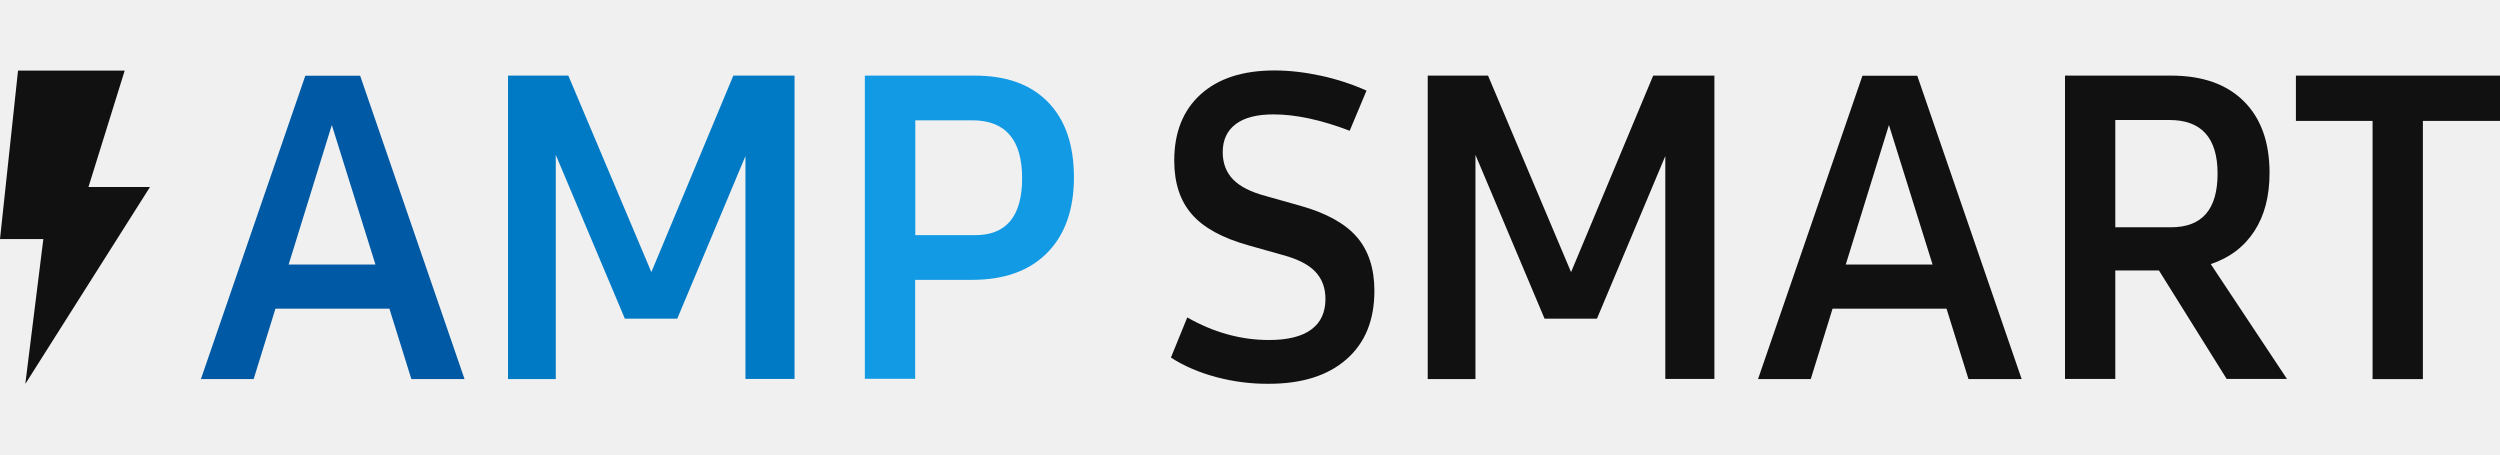
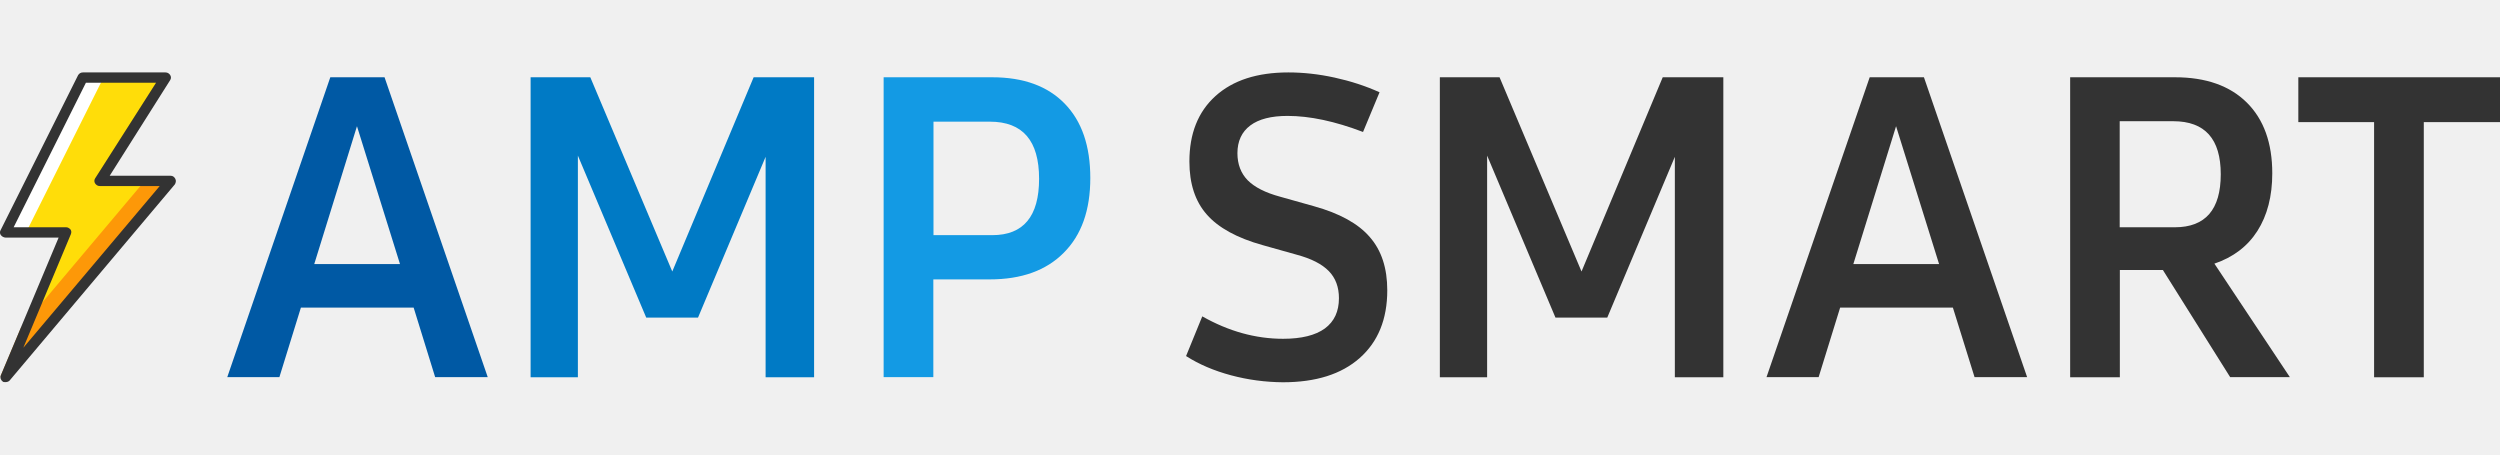
<svg xmlns="http://www.w3.org/2000/svg" version="1.1" id="Layer_1" x="0px" y="0px" viewBox="0 0 165 30" style="enable-background:new 0 0 165 30;" xml:space="preserve">
  <style type="text/css">
	.st0{fill:#0059A4;}
	.st1{fill:#007AC5;}
	.st2{fill:#139AE4;}
- 	.st3{fill:#111111;}
+ 	.st3{fill:#333333;}
+ 	.st4{fill:#FFDD09;}
+ 	.st5{fill:#FFFFFF;}
+ 	.st6{fill:#FD9808;}
</style>
  <g>
    <g>
-       <path class="st0" d="M25.7,20.37h-7.52l-1.44,4.65h-3.48l6.89-20.02h3.62l6.89,20.02h-3.51L25.7,20.37z M24.78,17.46l-2.88-9.21    l-2.85,9.21H24.78z" />
-       <path class="st1" d="M52.44,4.99v20.02H49.2V10.3L44.7,21.03h-3.46l-4.56-10.81v14.8h-3.15V4.99h3.98l5.48,12.97L48.4,4.99H52.44z    " />
-       <path class="st2" d="M69.17,6.74c1.14,1.17,1.71,2.83,1.71,4.96s-0.59,3.8-1.77,4.99s-2.83,1.78-4.95,1.78h-3.76v6.53h-3.32V4.99    h7.25C66.42,4.99,68.03,5.57,69.17,6.74z M67.46,11.76c0-2.54-1.1-3.82-3.29-3.82h-3.76v7.58h3.93    C66.42,15.53,67.46,14.27,67.46,11.76z" />
-       <path class="st3" d="M80.28,24.89c-1.13-0.3-2.13-0.73-3-1.29l1.08-2.65c1.75,1,3.55,1.49,5.39,1.49c1.24,0,2.17-0.23,2.79-0.69    c0.63-0.46,0.94-1.13,0.94-2.02c0-0.74-0.23-1.34-0.68-1.81c-0.45-0.47-1.17-0.83-2.14-1.09l-2.27-0.64    c-1.71-0.48-2.96-1.16-3.73-2.05c-0.77-0.88-1.16-2.06-1.16-3.54c0-1.86,0.58-3.32,1.74-4.37c1.16-1.05,2.78-1.58,4.87-1.58    c1,0,2.02,0.12,3.08,0.35c1.06,0.23,2.06,0.56,3,0.98l-1.11,2.65c-1.88-0.72-3.56-1.08-5.03-1.08c-1.09,0-1.92,0.21-2.49,0.64    s-0.86,1.04-0.86,1.85c0,0.74,0.23,1.34,0.69,1.81c0.46,0.47,1.18,0.83,2.16,1.09l2.27,0.64c1.71,0.48,2.96,1.17,3.73,2.06    c0.77,0.89,1.16,2.08,1.16,3.55c0,1.94-0.61,3.44-1.84,4.52s-2.94,1.62-5.13,1.62C82.57,25.34,81.41,25.19,80.28,24.89z" />
-       <path class="st3" d="M113.15,4.99v20.02h-3.24V10.3l-4.51,10.73h-3.46l-4.56-10.81v14.8h-3.15V4.99h3.98l5.48,12.97l5.42-12.97    H113.15z" />
-       <path class="st3" d="M128.47,20.37h-7.52l-1.44,4.65h-3.48l6.89-20.02h3.62l6.89,20.02h-3.51L128.47,20.37z M127.55,17.46    l-2.88-9.21l-2.85,9.21H127.55z" />
-       <path class="st3" d="M142.49,17.85h-2.88v7.16h-3.32V4.99h7c2.06,0,3.66,0.56,4.8,1.69c1.13,1.12,1.7,2.7,1.7,4.73    c0,1.53-0.33,2.81-1,3.84s-1.62,1.76-2.88,2.18l5.03,7.58h-3.98L142.49,17.85z M139.61,15h3.68c2.05,0,3.07-1.18,3.07-3.54    s-1.06-3.54-3.18-3.54h-3.57V15z" />
-       <path class="st3" d="M165,7.98h-5.09v17.04h-3.32V7.98h-5.06V4.99H165V7.98z" />
+       <path class="st0" d="M27.3,20.3h-7.44l-1.42,4.59H15L21.8,5.1h3.58l6.81,19.79h-3.47L27.3,20.3z M26.4,17.43l-2.84-9.1l-2.82,9.1    H26.4z" />
+       <path class="st1" d="M53.73,5.1V24.9h-3.2V10.35l-4.46,10.61h-3.42l-4.51-10.69V24.9h-3.12V5.1h3.94l5.41,12.82L49.74,5.1H53.73z" />
+       <path class="st2" d="M70.27,6.84c1.13,1.16,1.69,2.79,1.69,4.91s-0.58,3.76-1.75,4.93c-1.17,1.18-2.8,1.76-4.89,1.76h-3.72v6.45    h-3.28V5.1h7.16C67.55,5.1,69.14,5.68,70.27,6.84z M68.58,11.8c0-2.52-1.08-3.77-3.25-3.77h-3.72v7.49h3.88    C67.55,15.52,68.58,14.28,68.58,11.8z" />
+       <path class="st3" d="M81.25,24.77c-1.12-0.3-2.11-0.72-2.97-1.27l1.07-2.62c1.73,0.98,3.51,1.48,5.33,1.48    c1.22,0,2.14-0.23,2.76-0.68c0.62-0.46,0.93-1.12,0.93-2c0-0.73-0.22-1.33-0.67-1.79c-0.45-0.46-1.15-0.82-2.12-1.08l-2.24-0.63    c-1.69-0.47-2.93-1.15-3.69-2.02c-0.77-0.87-1.15-2.04-1.15-3.5c0-1.84,0.57-3.28,1.72-4.32c1.15-1.04,2.75-1.56,4.81-1.56    c0.98,0,2,0.11,3.05,0.34c1.05,0.23,2.04,0.55,2.97,0.97l-1.09,2.62C88.1,8,86.44,7.65,84.98,7.65c-1.08,0-1.9,0.21-2.46,0.63    c-0.56,0.42-0.85,1.03-0.85,1.83c0,0.73,0.23,1.33,0.68,1.79c0.46,0.46,1.17,0.82,2.13,1.08l2.24,0.63    c1.69,0.47,2.93,1.15,3.69,2.04c0.77,0.88,1.15,2.05,1.15,3.51c0,1.91-0.61,3.4-1.82,4.47s-2.9,1.6-5.07,1.6    C83.51,25.22,82.37,25.07,81.25,24.77z" />
+       <path class="st3" d="M113.74,5.1V24.9h-3.2V10.35l-4.46,10.61h-3.42l-4.51-10.69V24.9h-3.12V5.1h3.94l5.41,12.82l5.36-12.82    H113.74z" />
+       <path class="st3" d="M128.89,20.3h-7.44l-1.42,4.59h-3.44l6.81-19.79h3.58l6.81,19.79h-3.47L128.89,20.3z M127.98,17.43l-2.84-9.1    l-2.82,9.1H127.98z" />
+       <path class="st3" d="M142.75,17.82h-2.84v7.08h-3.28V5.1h6.92c2.04,0,3.62,0.56,4.74,1.67c1.12,1.11,1.68,2.67,1.68,4.67    c0,1.51-0.33,2.78-0.98,3.8s-1.6,1.74-2.84,2.16l4.98,7.49h-3.94L142.75,17.82z M139.9,15h3.64c2.02,0,3.03-1.17,3.03-3.5    S145.53,8,143.43,8h-3.53V15z" />
+       <path class="st3" d="M165,8.06h-5.03V24.9h-3.28V8.06h-5V5.1H165V8.06z" />
    </g>
-     <path class="st3" d="M1.67,25.34l1.19-9.56H0L1.19,4.66h7.04l-2.39,7.68H9.9L1.67,25.34z" />
+     <g transform="translate(0 1)">
+       <path class="st4" d="M11.26,10.93H6.59l4.33-6.82H5.47L0.36,14.34h4.02l-4.02,9.54L11.26,10.93z" />
+       <path class="st5" d="M6.83,4.12H5.47L0.36,14.34h1.36L6.83,4.12z" />
+       <path class="st6" d="M9.56,10.93l-8.18,9.71l-1.36,3.24l10.91-12.95H9.56z" />
+       <path class="st3" d="M0.36,24.22c-0.07,0-0.14,0-0.17-0.03c-0.14-0.1-0.2-0.27-0.14-0.41l3.82-9.1H0.36    c-0.1,0-0.24-0.07-0.31-0.17s-0.07-0.24,0-0.34L5.16,3.95c0.07-0.1,0.17-0.17,0.31-0.17h5.45c0.14,0,0.24,0.07,0.31,0.17    c0.07,0.1,0.07,0.24,0,0.34l-3.99,6.31h4.02c0.14,0,0.24,0.07,0.31,0.2s0.03,0.27-0.03,0.37L0.63,24.12    C0.56,24.19,0.46,24.22,0.36,24.22z M0.9,14h3.48c0.1,0,0.2,0.07,0.27,0.14c0.07,0.1,0.07,0.2,0.03,0.31l-3.14,7.5l9-10.67H6.59    c-0.14,0-0.24-0.07-0.31-0.17s-0.07-0.24,0-0.34l4.02-6.31H5.67L0.9,14z" />
+     </g>
  </g>
</svg>
